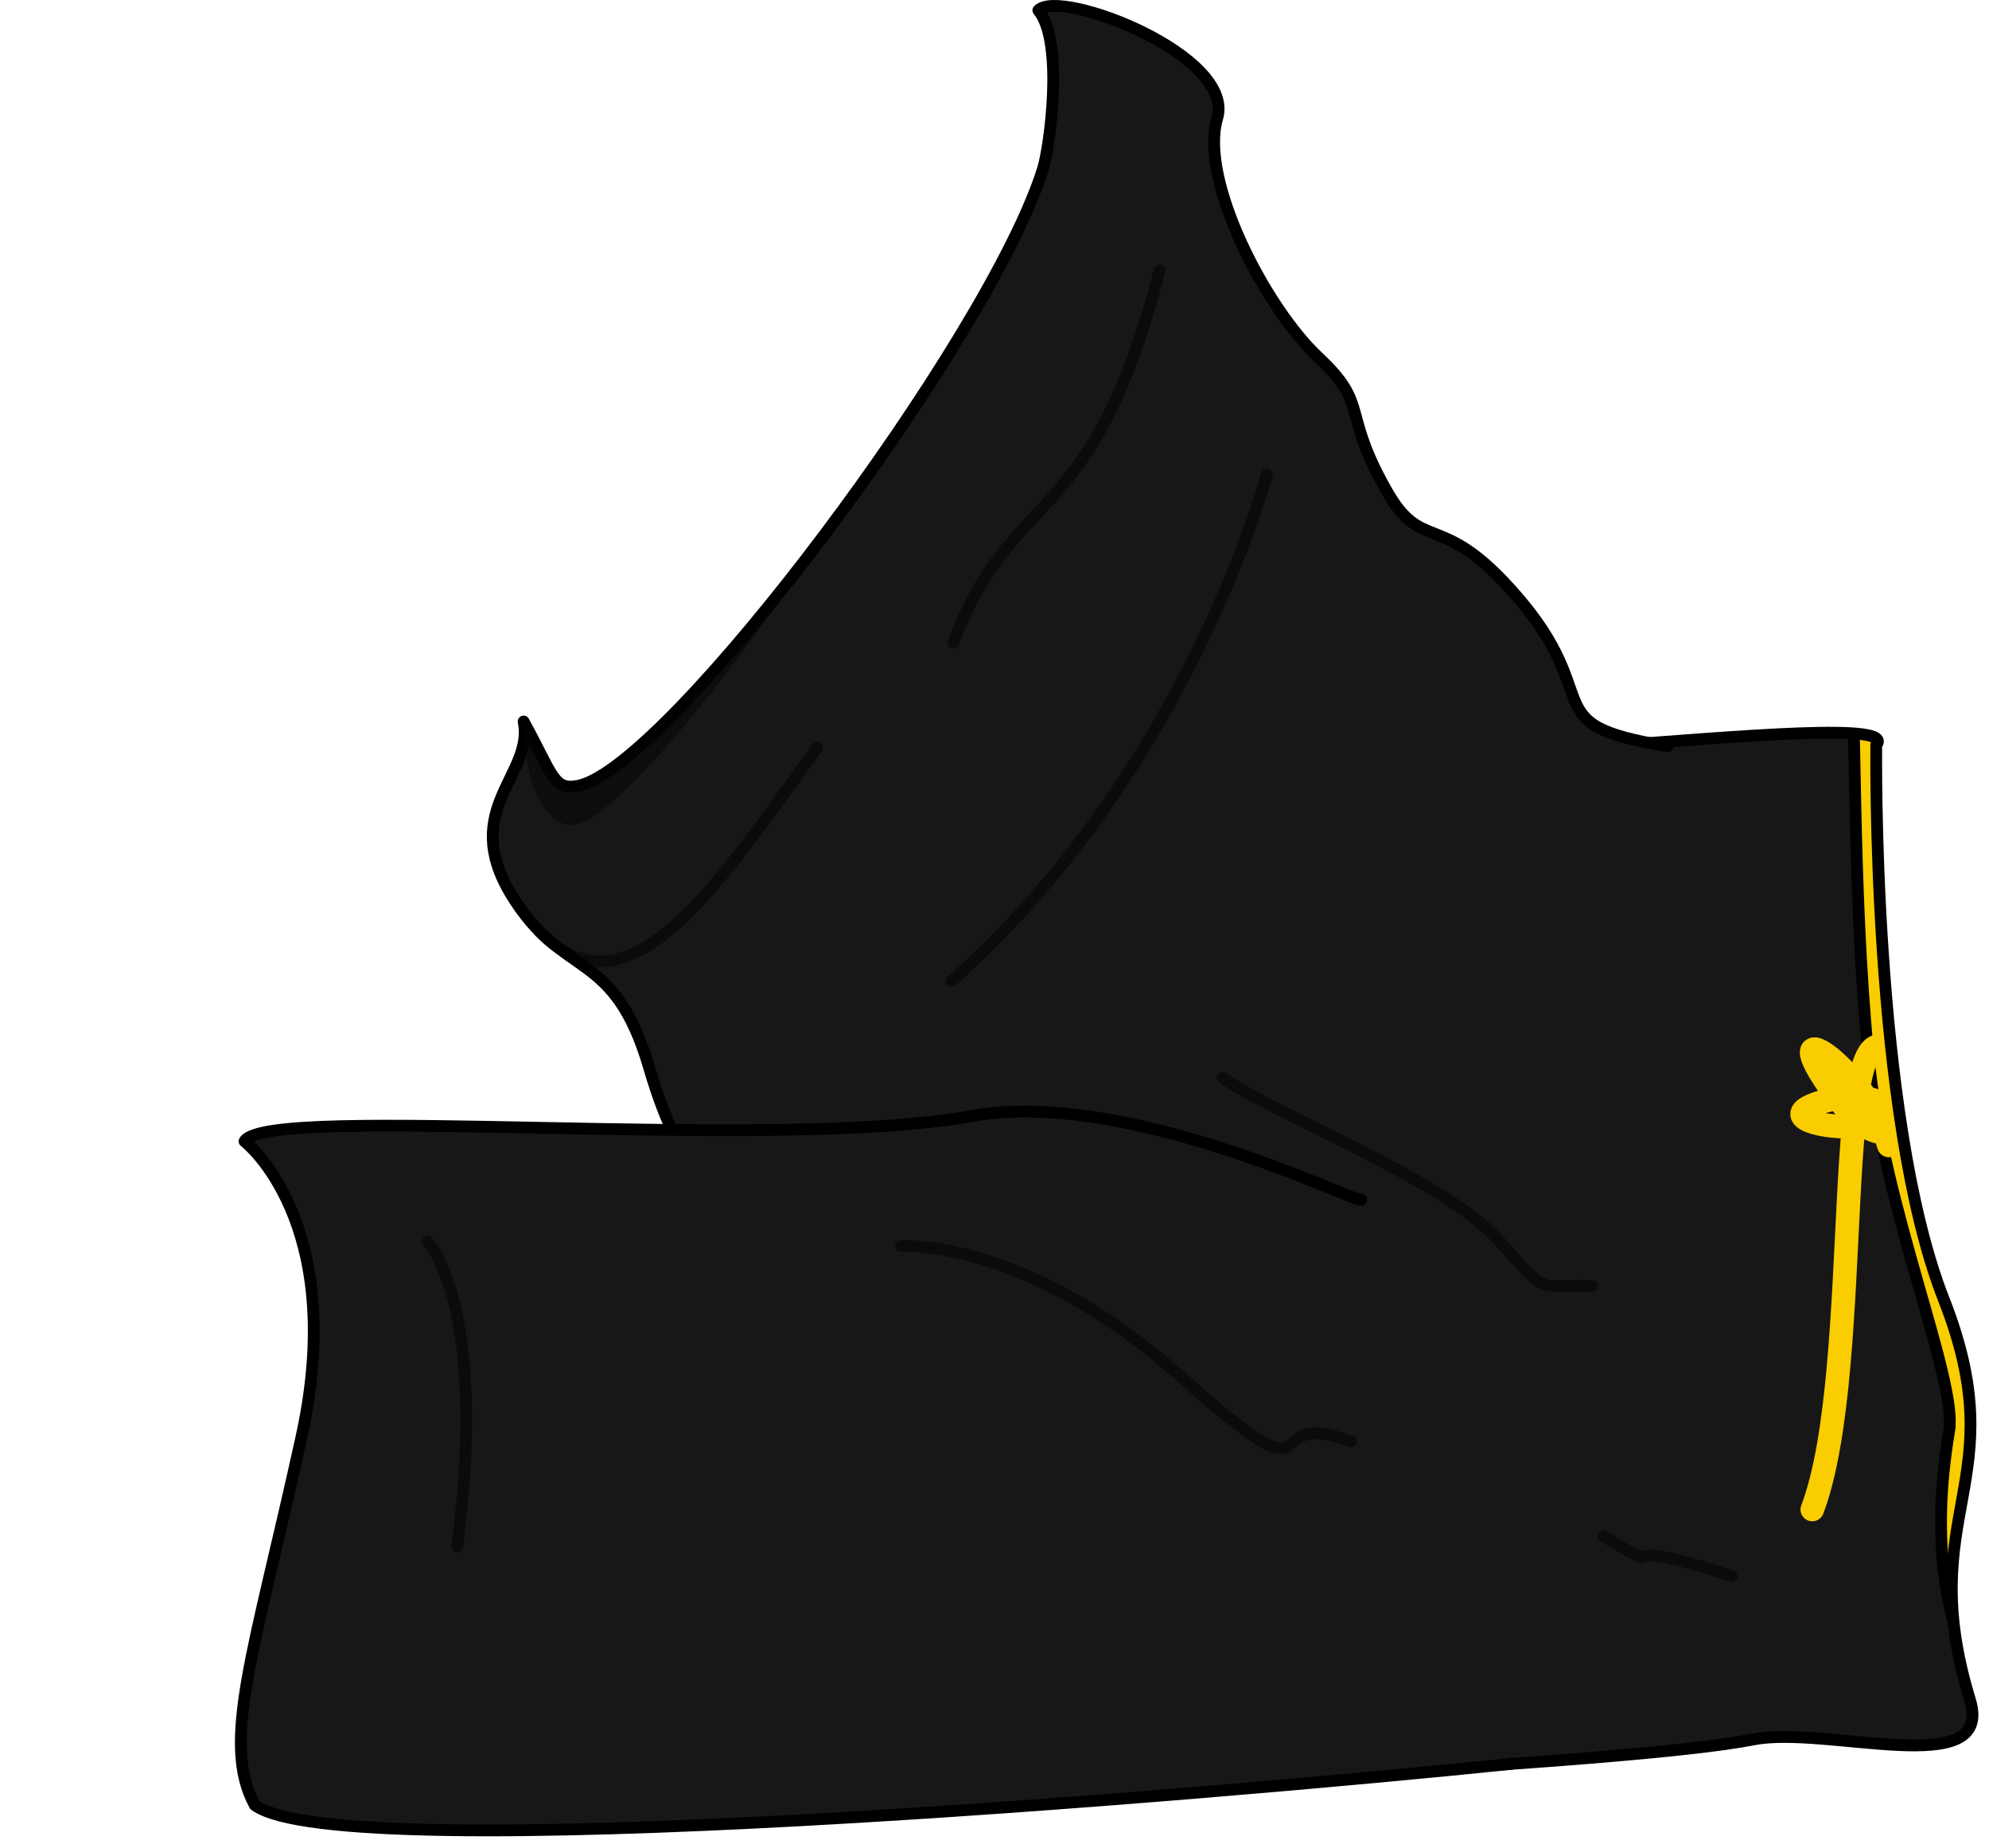
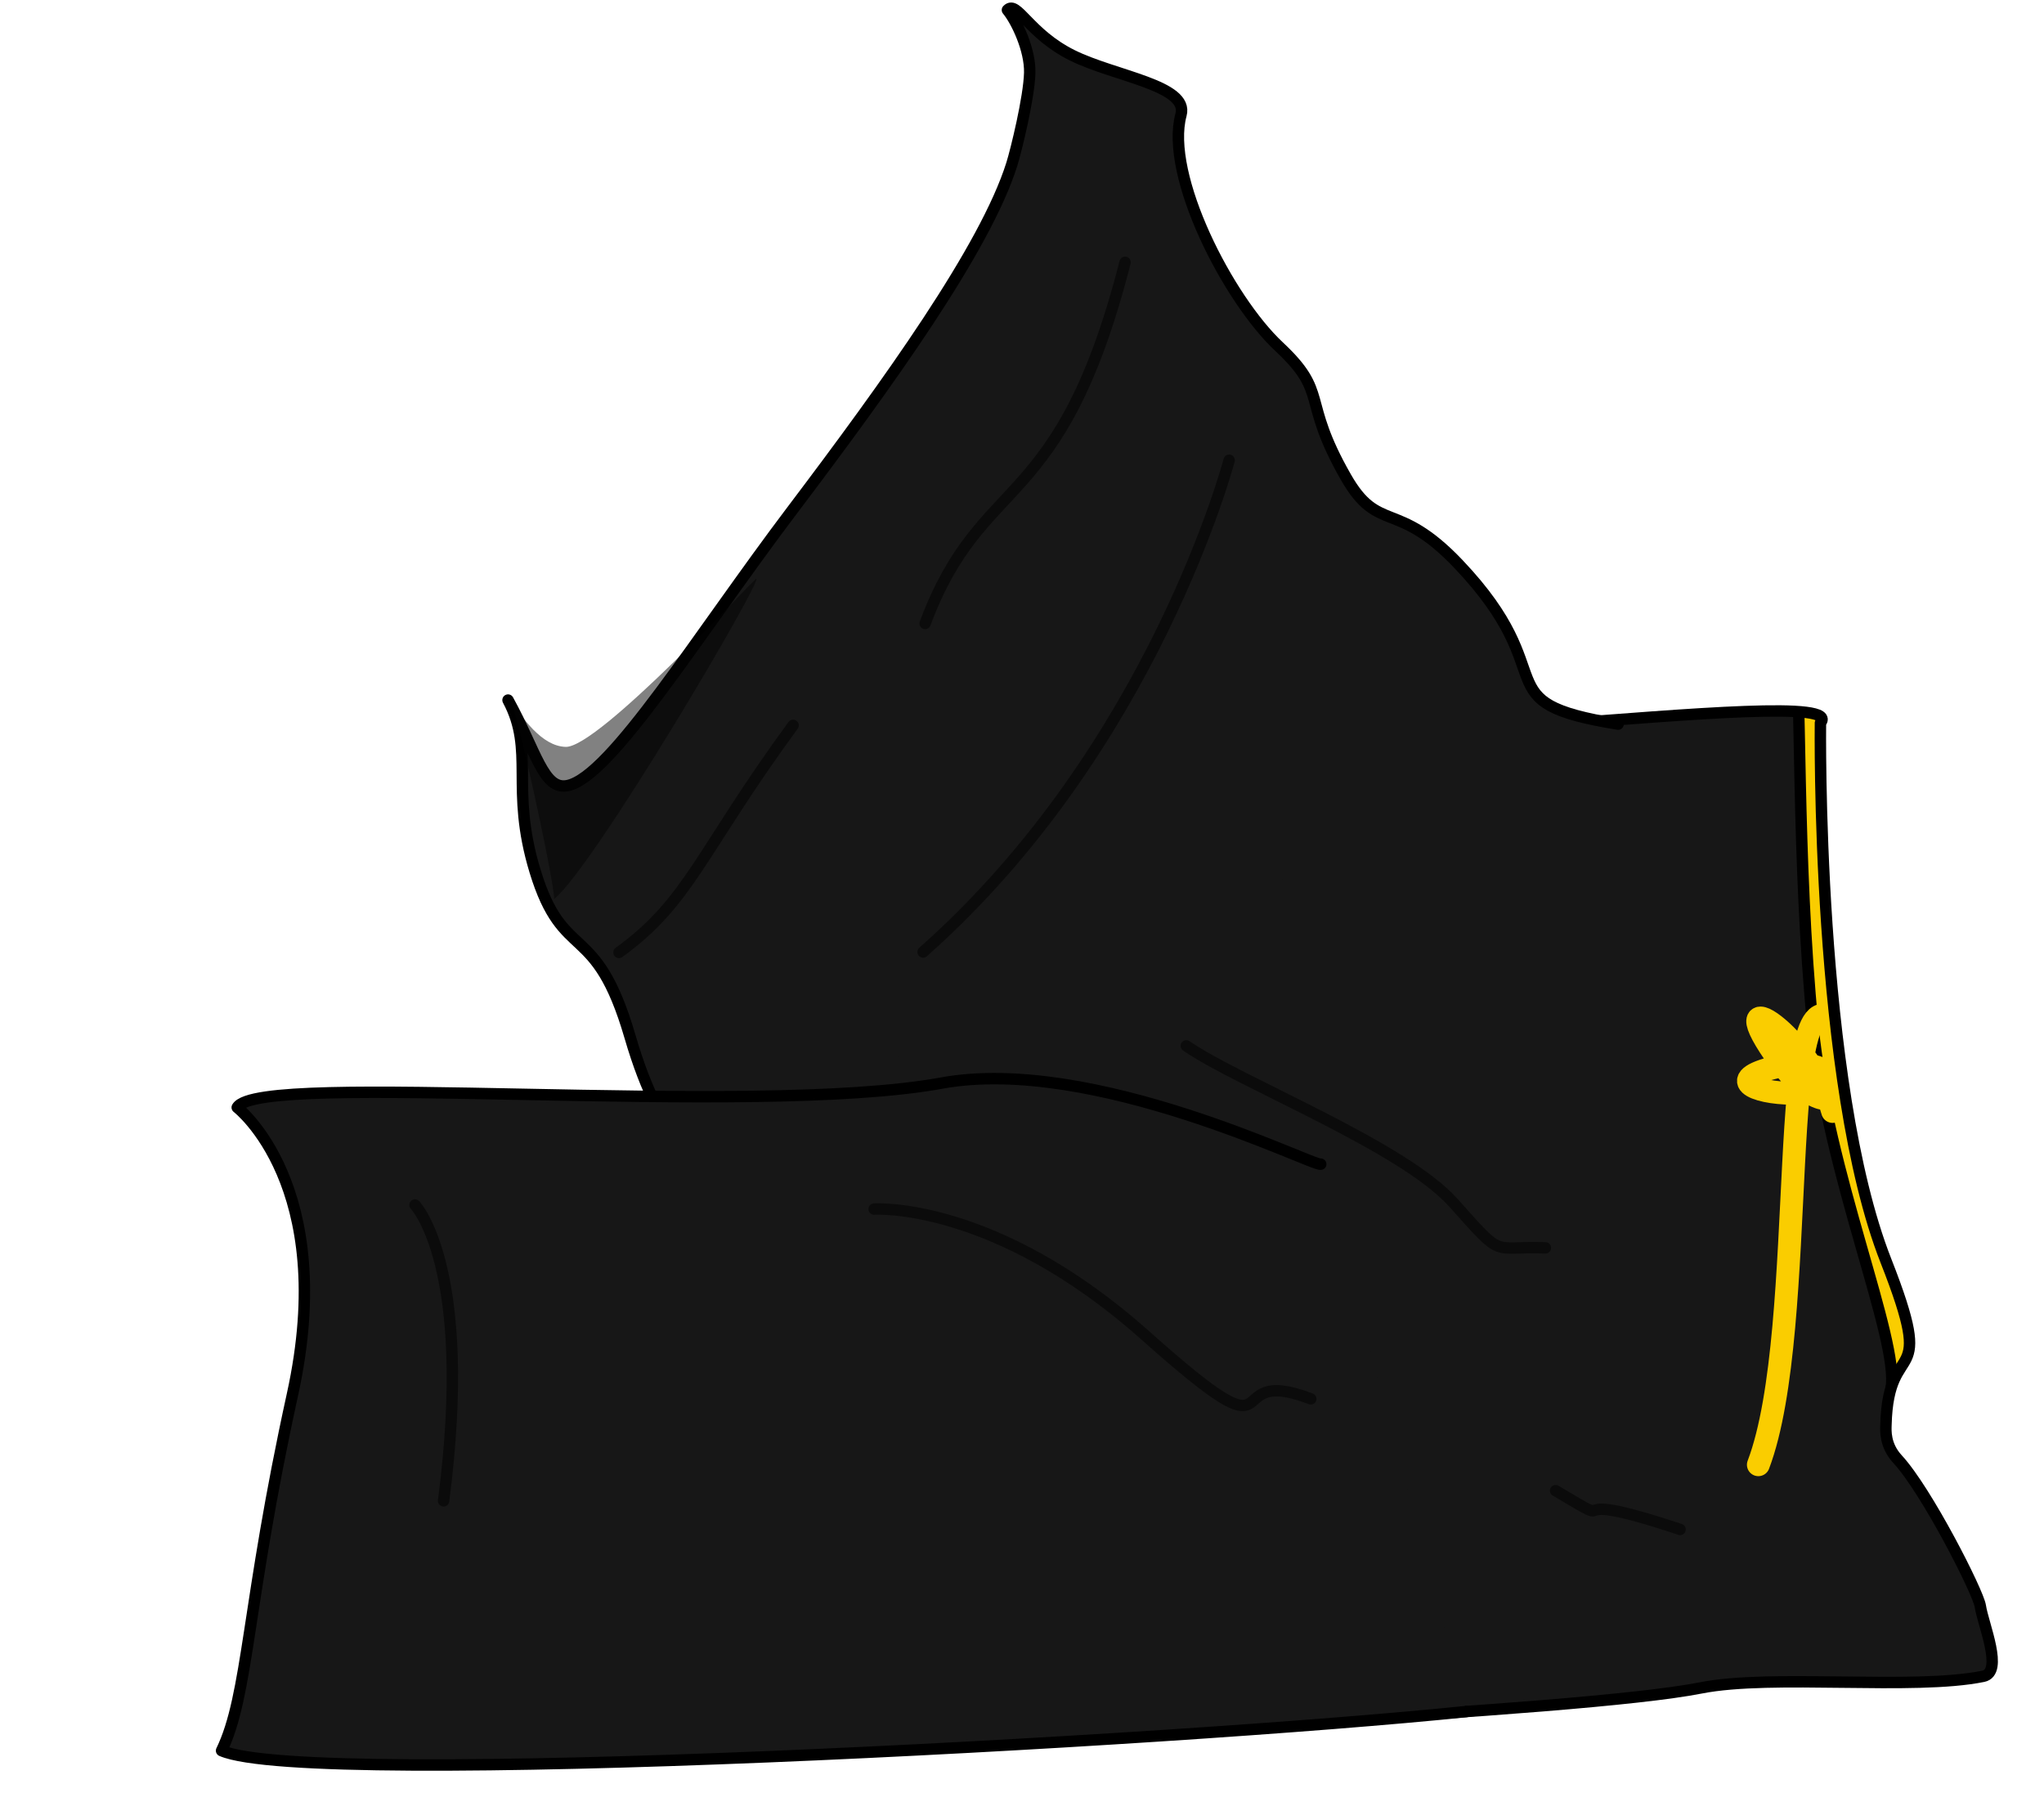
- <svg xmlns="http://www.w3.org/2000/svg" width="100%" height="100%" viewBox="0 0 169 157" version="1.1" xml:space="preserve" style="fill-rule:evenodd;clip-rule:evenodd;stroke-linecap:round;stroke-linejoin:round;stroke-miterlimit:1.5;">
+ <svg xmlns="http://www.w3.org/2000/svg" width="100%" height="100%" viewBox="0 0 179 157" version="1.1" xml:space="preserve" style="fill-rule:evenodd;clip-rule:evenodd;stroke-linecap:round;stroke-linejoin:round;stroke-miterlimit:1.5;">
  <g id="jumpshorts" transform="matrix(1,0,0,1,-343.127,-80.7582)">
-     <path id="base" d="M502.549,144.064C502.549,144.064 502.138,175.525 508.281,191.16C514.423,206.795 505.633,209.192 510.514,225.222C512.634,232.184 498.34,227.34 492.087,228.572C481.268,230.705 435.211,232.668 405.184,234.596C395.784,235.2 395.653,229.639 396.043,222.151C397.045,202.91 399.175,183.791 402.775,167.938C407.323,147.911 469.129,144.967 478.52,144.258C491.235,143.298 504.209,142.127 502.549,144.064Z" style="fill:rgb(23,23,23);" />
+     <path id="base" d="M502.549,144.064C502.549,144.064 502.138,175.525 508.281,191.16C512.839,202.763 508.485,197.557 508.286,205.561C508.275,206.009 508.17,207.316 509.302,208.542C511.857,211.307 516.366,220.18 516.549,221.405C516.789,223.012 518.601,227.19 516.808,227.557C510.711,228.805 498.34,227.34 492.087,228.572C481.268,230.705 435.211,232.668 405.184,234.596C395.784,235.2 395.653,229.639 396.043,222.151C397.045,202.91 399.175,183.791 402.775,167.938C407.323,147.911 469.129,144.967 478.52,144.258C491.235,143.298 504.209,142.127 502.549,144.064Z" style="fill:rgb(23,23,23);" />
    <clipPath id="_clip1">
-       <path id="base1" d="M502.549,144.064C502.549,144.064 502.138,175.525 508.281,191.16C514.423,206.795 505.633,209.192 510.514,225.222C512.634,232.184 498.34,227.34 492.087,228.572C481.268,230.705 435.211,232.668 405.184,234.596C395.784,235.2 395.653,229.639 396.043,222.151C397.045,202.91 399.175,183.791 402.775,167.938C407.323,147.911 469.129,144.967 478.52,144.258C491.235,143.298 504.209,142.127 502.549,144.064Z" />
+       <path id="base1" d="M502.549,144.064C502.549,144.064 502.138,175.525 508.281,191.16C512.839,202.763 508.485,197.557 508.286,205.561C508.275,206.009 508.17,207.316 509.302,208.542C511.857,211.307 516.366,220.18 516.549,221.405C516.789,223.012 518.601,227.19 516.808,227.557C510.711,228.805 498.34,227.34 492.087,228.572C481.268,230.705 435.211,232.668 405.184,234.596C395.784,235.2 395.653,229.639 396.043,222.151C397.045,202.91 399.175,183.791 402.775,167.938C407.323,147.911 469.129,144.967 478.52,144.258C491.235,143.298 504.209,142.127 502.549,144.064Z" />
    </clipPath>
    <g clip-path="url(#_clip1)">
-       <path id="yellow" d="M503.313,136.129C503.313,136.129 499.739,132.269 500.311,135.986C500.883,139.703 500.449,156.073 501.884,170.58C503.17,183.588 509.46,198.037 508.745,202.326C508.03,206.614 506.373,218.77 513.44,226.862C523.021,237.834 508.89,136.523 503.313,136.129Z" style="fill:rgb(250,205,0);stroke:black;stroke-width:1px;" />
+       <path id="yellow" d="M503.313,136.129C503.313,136.129 499.739,132.269 500.311,135.986C500.883,139.703 500.449,156.073 501.884,170.58C503.17,183.588 509.46,198.037 508.745,202.326C508.211,205.533 508.746,207.23 512.52,212.318C514.013,214.331 514.834,212.564 516.616,214.604C526.198,225.577 508.89,136.523 503.313,136.129Z" style="fill:rgb(250,205,0);stroke:black;stroke-width:1px;" />
      <g transform="matrix(0.834855,0.550469,-0.550469,0.834855,180.884,-243.253)">
        <path d="M501.372,174.111C496.431,169.72 485.91,169.537 495.15,173.013C504.391,176.49 500.548,167.433 494.784,173.928C489.021,180.424 508.389,170.699 497.712,167.524C489.092,164.961 510.161,190.923 512.973,203.518" style="fill:none;stroke:rgb(250,205,0);stroke-width:2px;" />
      </g>
    </g>
-     <path id="base2" d="M502.549,144.064C502.549,144.064 502.138,175.525 508.281,191.16C514.423,206.795 505.633,209.192 510.514,225.222C512.634,232.184 498.34,227.34 492.087,228.572C481.268,230.705 435.211,232.668 405.184,234.596C395.784,235.2 395.653,229.639 396.043,222.151C397.045,202.91 399.175,183.791 402.775,167.938C407.323,147.911 469.129,144.967 478.52,144.258C491.235,143.298 504.209,142.127 502.549,144.064Z" style="fill:none;stroke:black;stroke-width:1px;" />
-     <path id="right" d="M404.382,181.315C404.382,181.315 401.294,181.807 398.292,171.514C395.29,161.222 391.002,164.081 386.57,156.791C382.139,149.5 388.542,146.566 387.617,142.066C390.103,146.583 390.136,147.956 392.26,147.528C399.951,145.976 427.18,109.679 431.742,95.117C432.314,93.292 433.567,84.294 431.351,81.634C433.174,79.722 448.127,85.458 446.552,90.806C444.993,96.099 450.698,106.959 455.129,111.105C459.56,115.25 457.022,115.597 460.99,122.541C463.849,127.544 465.417,124.436 470.849,130.154C480.291,140.093 472.808,142.232 484.83,144.172" style="fill:rgb(23,23,23);stroke:black;stroke-width:1px;" />
-     <path id="left" d="M471.551,230.644C445.883,233.279 372.246,239.596 364.776,234.152C361.872,228.791 364.717,221.202 368.738,202.886C372.758,184.571 363.902,177.739 363.902,177.739C365.799,174.472 408.776,178.668 425.604,175.605C438.882,173.187 458.088,182.896 458.788,182.71" style="fill:rgb(23,23,23);stroke:black;stroke-width:1px;" />
+     <path id="base2" d="M502.549,144.064C502.549,144.064 502.138,175.525 508.281,191.16C512.839,202.763 508.485,197.557 508.286,205.561C508.275,206.009 508.17,207.316 509.302,208.542C511.857,211.307 516.366,220.18 516.549,221.405C516.789,223.012 518.601,227.19 516.808,227.557C510.711,228.805 498.34,227.34 492.087,228.572C481.268,230.705 435.211,232.668 405.184,234.596C395.784,235.2 395.653,229.639 396.043,222.151C397.045,202.91 399.175,183.791 402.775,167.938C407.323,147.911 469.129,144.967 478.52,144.258C491.235,143.298 504.209,142.127 502.549,144.064Z" style="fill:none;stroke:black;stroke-width:1px;" />
+     <path id="right" d="M404.382,181.315C404.382,181.315 401.294,181.807 398.292,171.514C395.29,161.222 392.46,165.198 389.981,157.034C387.768,149.744 390.012,146.566 387.617,142.066C390.103,146.583 390.708,149.983 392.832,149.555C396.625,148.789 404.217,136.405 412.452,125.513C420.914,114.319 429.43,102.497 431.742,95.117C432.106,93.958 433.251,89.295 433.303,87.129C433.351,85.127 432.159,82.605 431.351,81.634C432.178,80.762 433.24,83.721 437.021,85.598C440.773,87.461 447.251,88.228 446.552,90.806C445.109,96.131 450.698,106.959 455.129,111.105C459.56,115.25 457.022,115.597 460.99,122.541C463.849,127.544 465.417,124.436 470.849,130.154C480.291,140.093 472.808,142.232 484.83,144.172" style="fill:rgb(23,23,23);stroke:black;stroke-width:1px;" />
+     <path id="left" d="M471.551,230.644C445.883,233.279 370.25,237.433 362.53,234.069C364.907,229.166 364.717,221.202 368.738,202.886C372.758,184.571 363.902,177.739 363.902,177.739C365.799,174.472 408.776,178.668 425.604,175.605C438.882,173.187 458.088,182.896 458.788,182.71" style="fill:rgb(23,23,23);stroke:black;stroke-width:1px;" />
    <g id="wrecks" opacity="0.5">
      <path d="M419.676,186.641C419.676,186.641 430.218,185.926 443.441,197.72C456.664,209.513 449.516,200.042 457.914,203.259" style="fill:none;stroke:black;stroke-width:1px;" />
      <path d="M447.015,172.346C451.66,175.562 465.955,181.102 470.422,186.105C474.89,191.108 473.639,189.857 478.463,190.036" style="fill:none;stroke:black;stroke-width:1px;" />
      <path d="M479.357,211.3C485.968,215.231 478.463,210.764 490.257,214.695" style="fill:none;stroke:black;stroke-width:1px;" />
      <path d="M450.767,121.063C450.767,121.063 444.156,146.258 423.964,164.127" style="fill:none;stroke:black;stroke-width:1px;" />
      <path d="M441.654,103.731C435.936,126.066 429.146,121.957 424.143,135.358" style="fill:none;stroke:black;stroke-width:1px;" />
      <path d="M379.471,186.284C379.471,186.284 384.653,191.644 381.973,212.193" style="fill:none;stroke:black;stroke-width:1px;" />
      <g transform="matrix(1,0,0,1,363.088,80.7582)">
-         <path d="M25.897,79.187C33.629,87.118 41.362,74.626 49.491,63.523" style="fill:none;stroke:black;stroke-width:1px;" />
+         <path d="M34.243,83.408C40.42,78.95 41.362,74.626 49.491,63.523" style="fill:none;stroke:black;stroke-width:1px;" />
      </g>
      <g transform="matrix(1,0,0,1,363.088,80.7582)">
-         <path d="M24.636,61.186C24.509,61.244 24.363,69.082 28.229,70.111C32.117,71.144 46.997,50.518 46.263,50.679C46.054,50.725 31.094,68.456 28.247,66.771C26.409,65.683 24.882,62.132 24.636,61.186Z" style="fill:rgb(3,3,3);" />
+         <path d="M24.636,61.186C25.153,61.373 28.509,76.823 28.572,78.733C32.117,75.845 46.997,50.518 46.263,50.679C46.054,50.725 32.457,65.495 29.578,65.407C27.443,65.342 25.78,62.831 24.636,61.186Z" style="fill:rgb(3,3,3);" />
      </g>
    </g>
  </g>
</svg>
